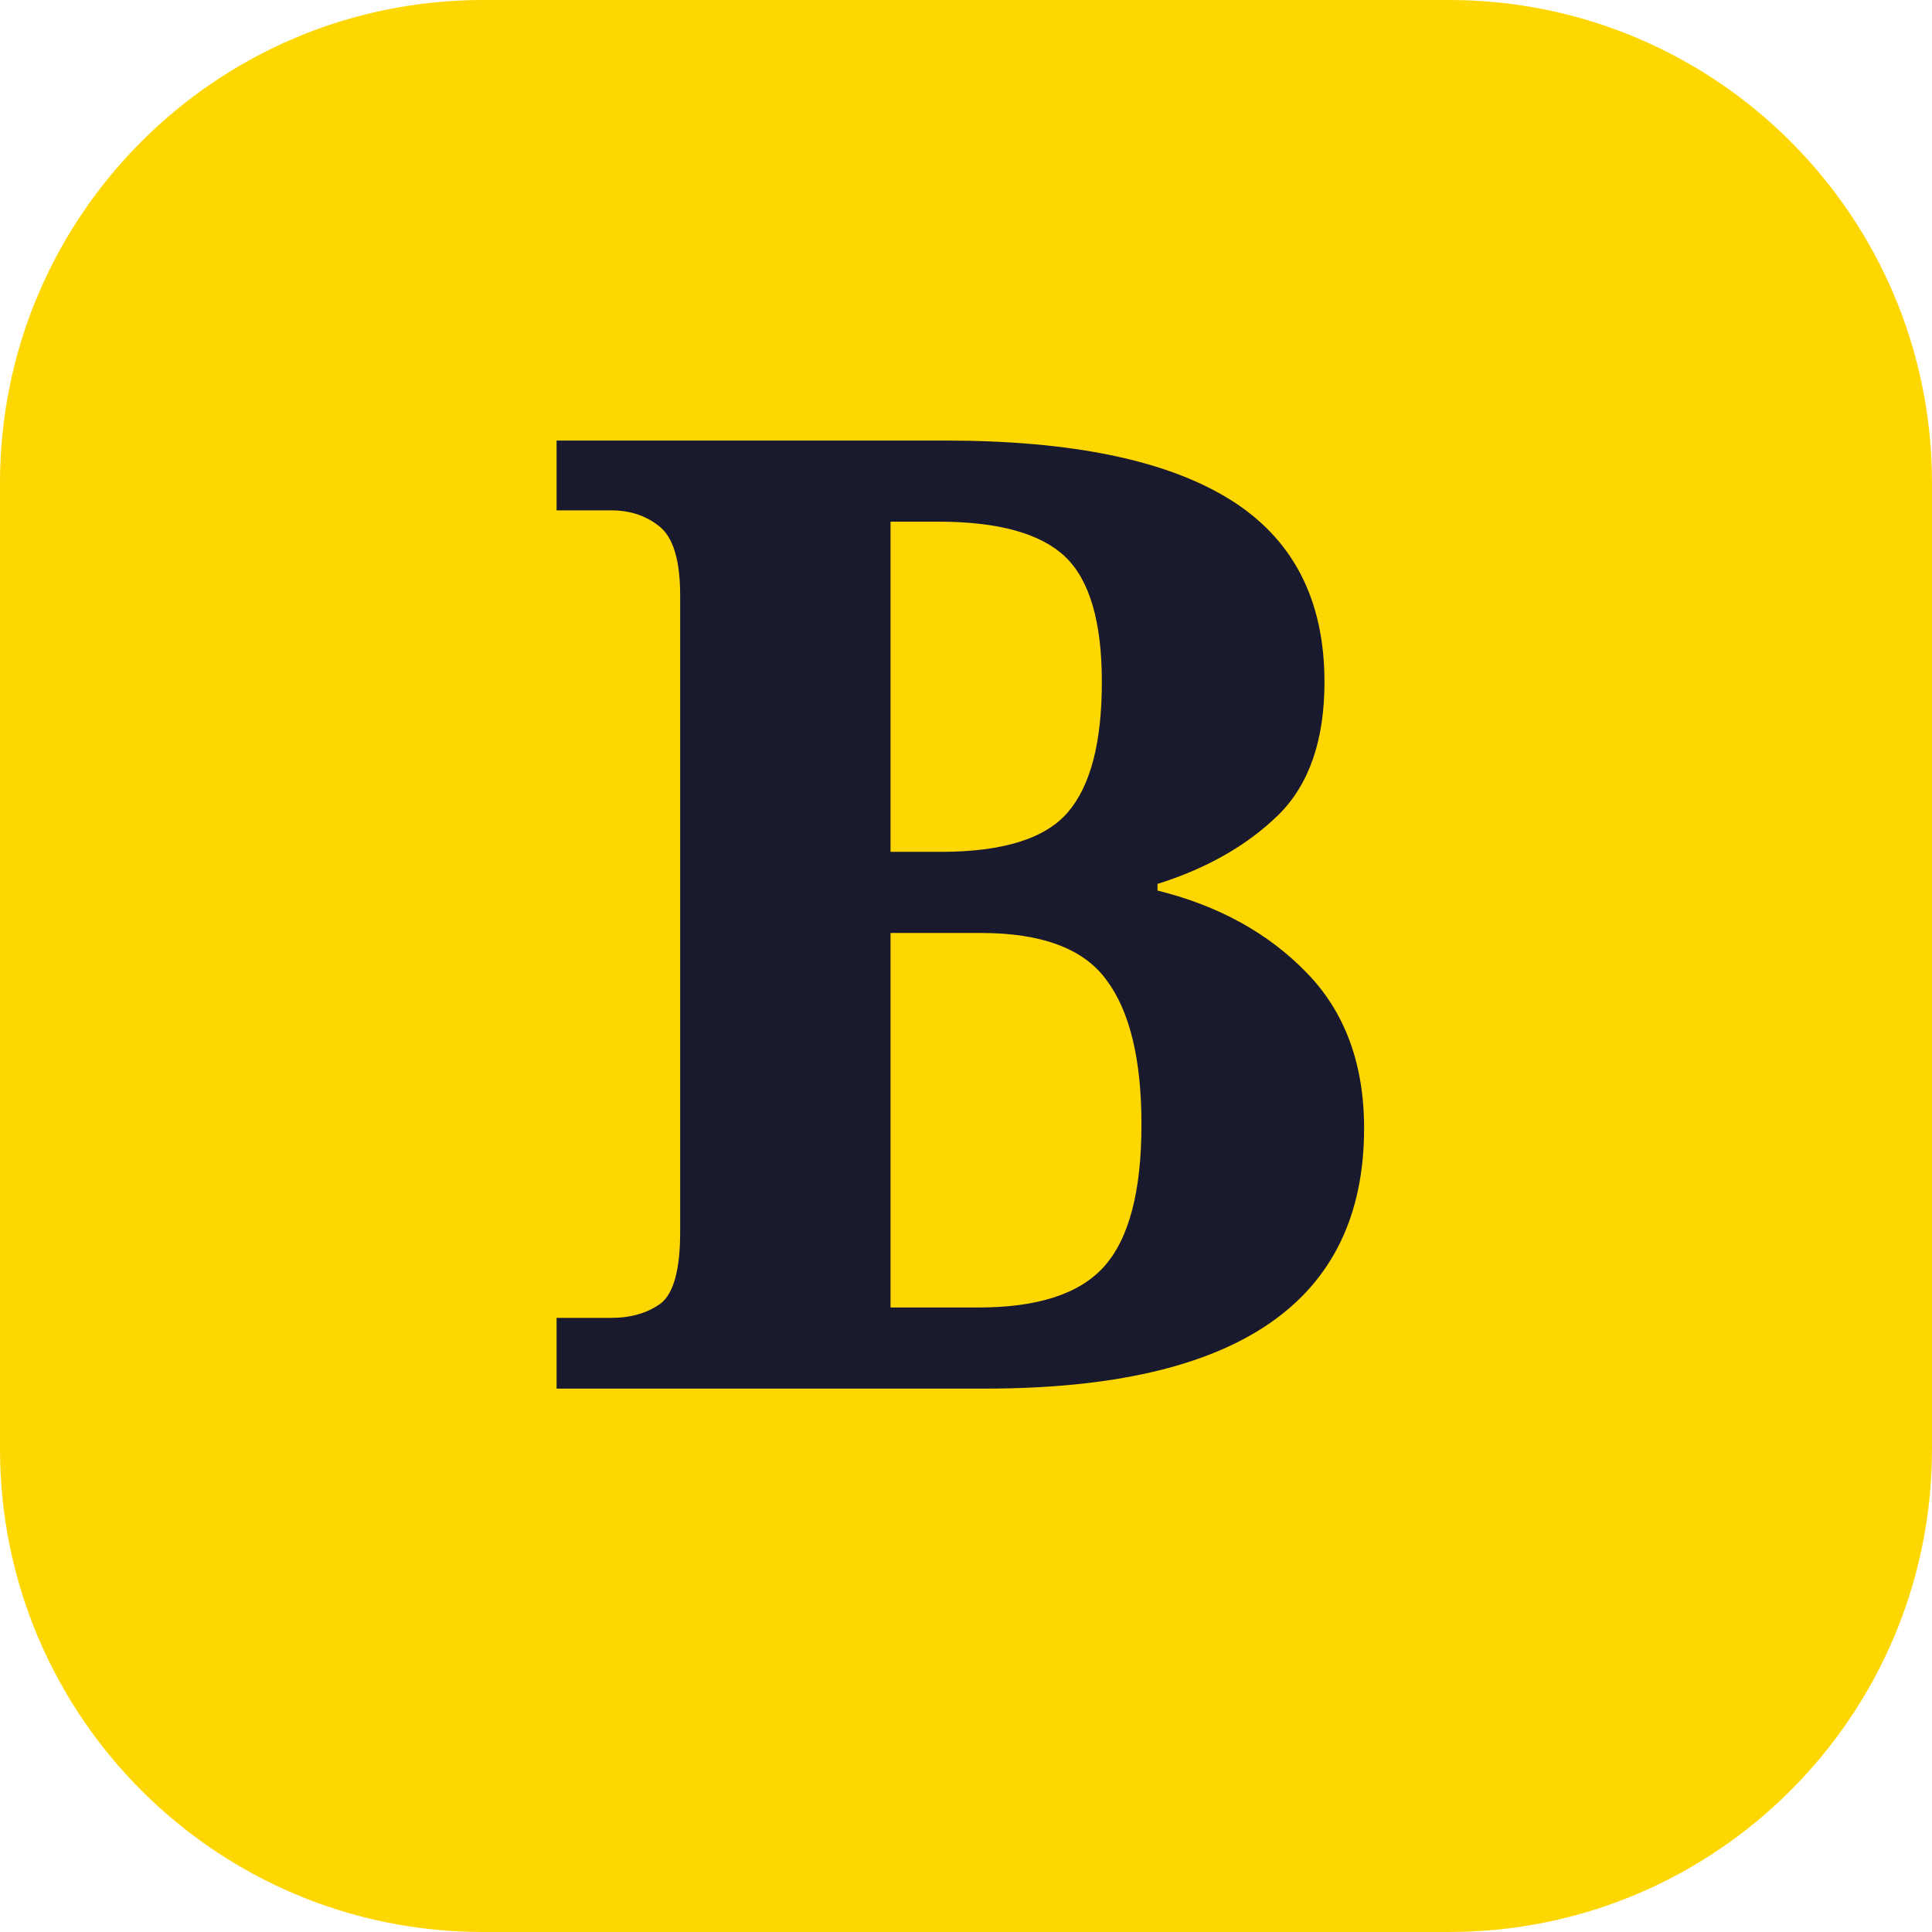
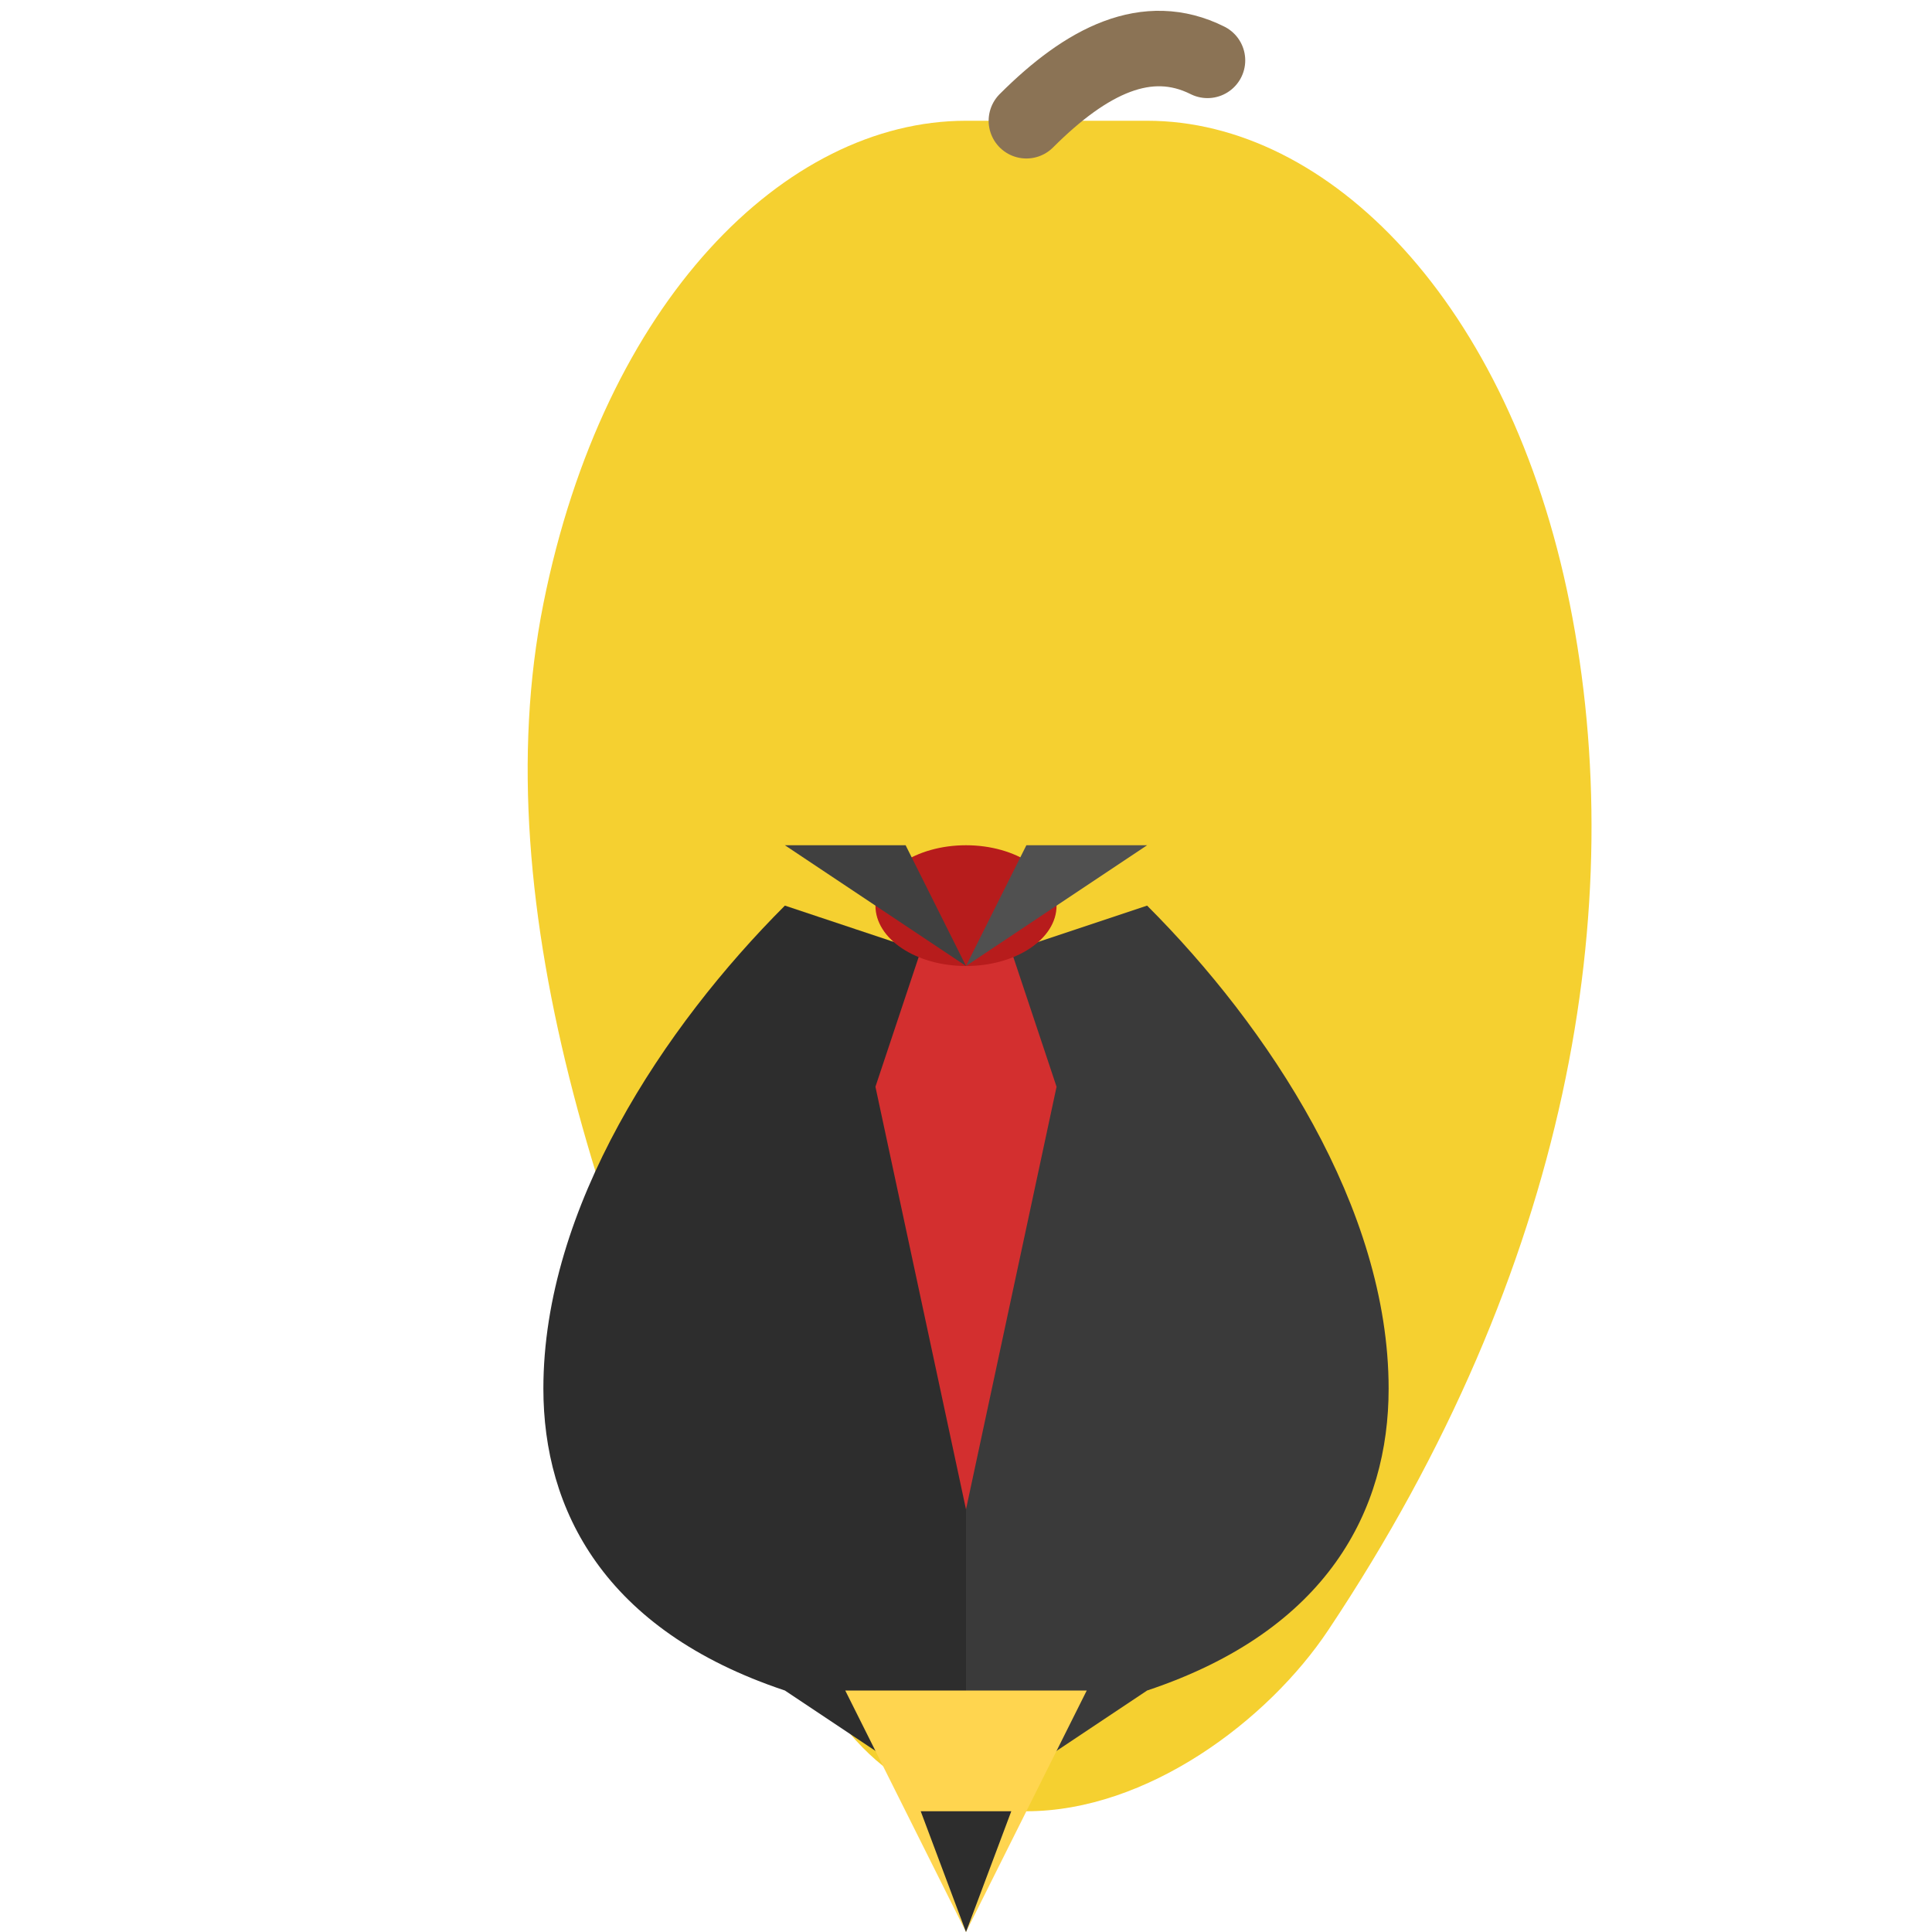
- <svg xmlns="http://www.w3.org/2000/svg" viewBox="0 0 32 32" width="32" height="32">
-   <rect width="32" height="32" rx="8" fill="#FFD700" />
-   <text x="16" y="23" text-anchor="middle" font-family="serif" font-weight="bold" font-size="22" fill="#1a1a2e">B</text>
+ <svg xmlns="http://www.w3.org/2000/svg" viewBox="0 0 64 64" width="64" height="64">
+   <path d="M38 4 C44 4, 50 10, 52 20 C54 30, 52 42, 44 54 C42 57, 38 60, 34 60 C30 60, 28 58, 26 54 C20 42, 16 30, 18 20 C20 10, 26 4, 32 4 Z" fill="#F5D030" />
+   <path d="M26 30 C22 34, 18 40, 18 46 C18 50, 20 54, 26 56 L32 60 L32 32 Z" fill="#2D2D2D" />
+   <path d="M38 30 C42 34, 46 40, 46 46 C46 50, 44 54, 38 56 L32 60 L32 32 Z" fill="#3A3A3A" />
+   <path d="M31 30 L29 36 L32 50 L35 36 L33 30 Z" fill="#D32F2F" />
+   <ellipse cx="32" cy="30" rx="3" ry="2" fill="#B71C1C" />
+   <path d="M26 28 L32 32 L30 28 Z" fill="#404040" />
+   <path d="M38 28 L32 32 L34 28 Z" fill="#505050" />
+   <path d="M34 4 C36 2, 38 1, 40 2" stroke="#8B7355" stroke-width="2.5" fill="none" stroke-linecap="round" />
+   <path d="M28 56 L32 64 L36 56" fill="#FFD54F" />
+   <path d="M30.5 60 L32 64 L33.5 60" fill="#2D2D2D" />
</svg>
